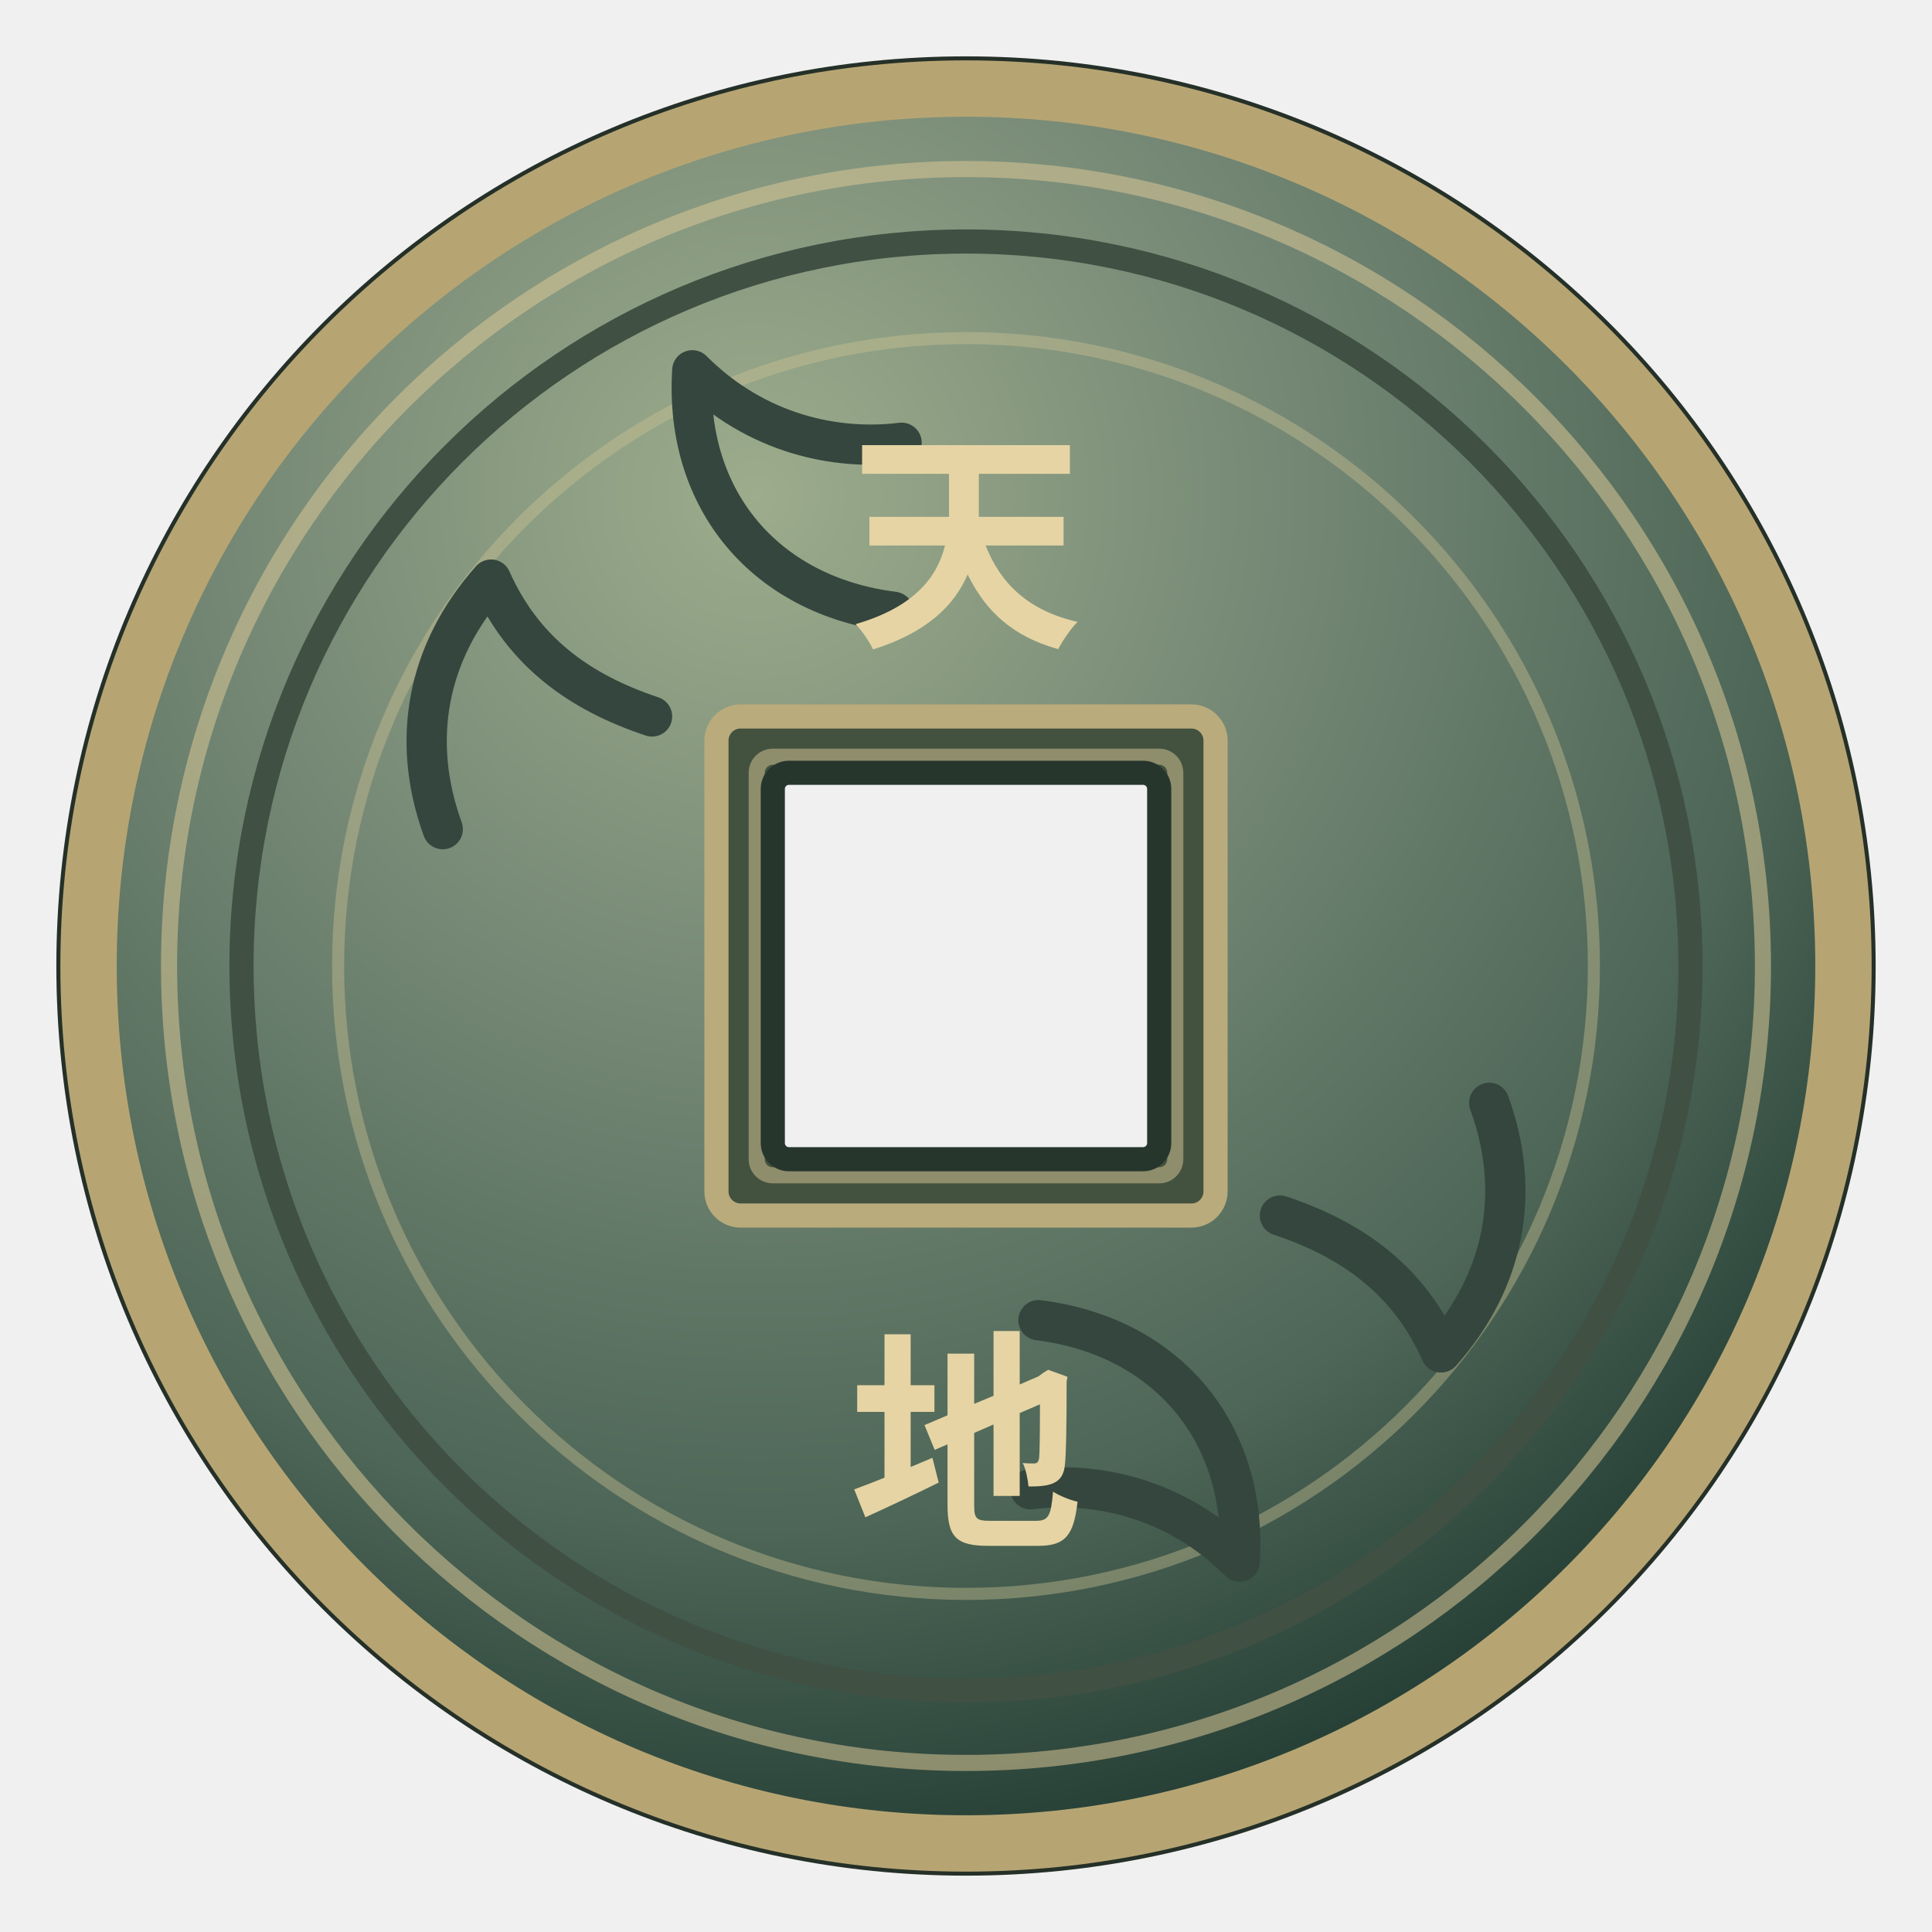
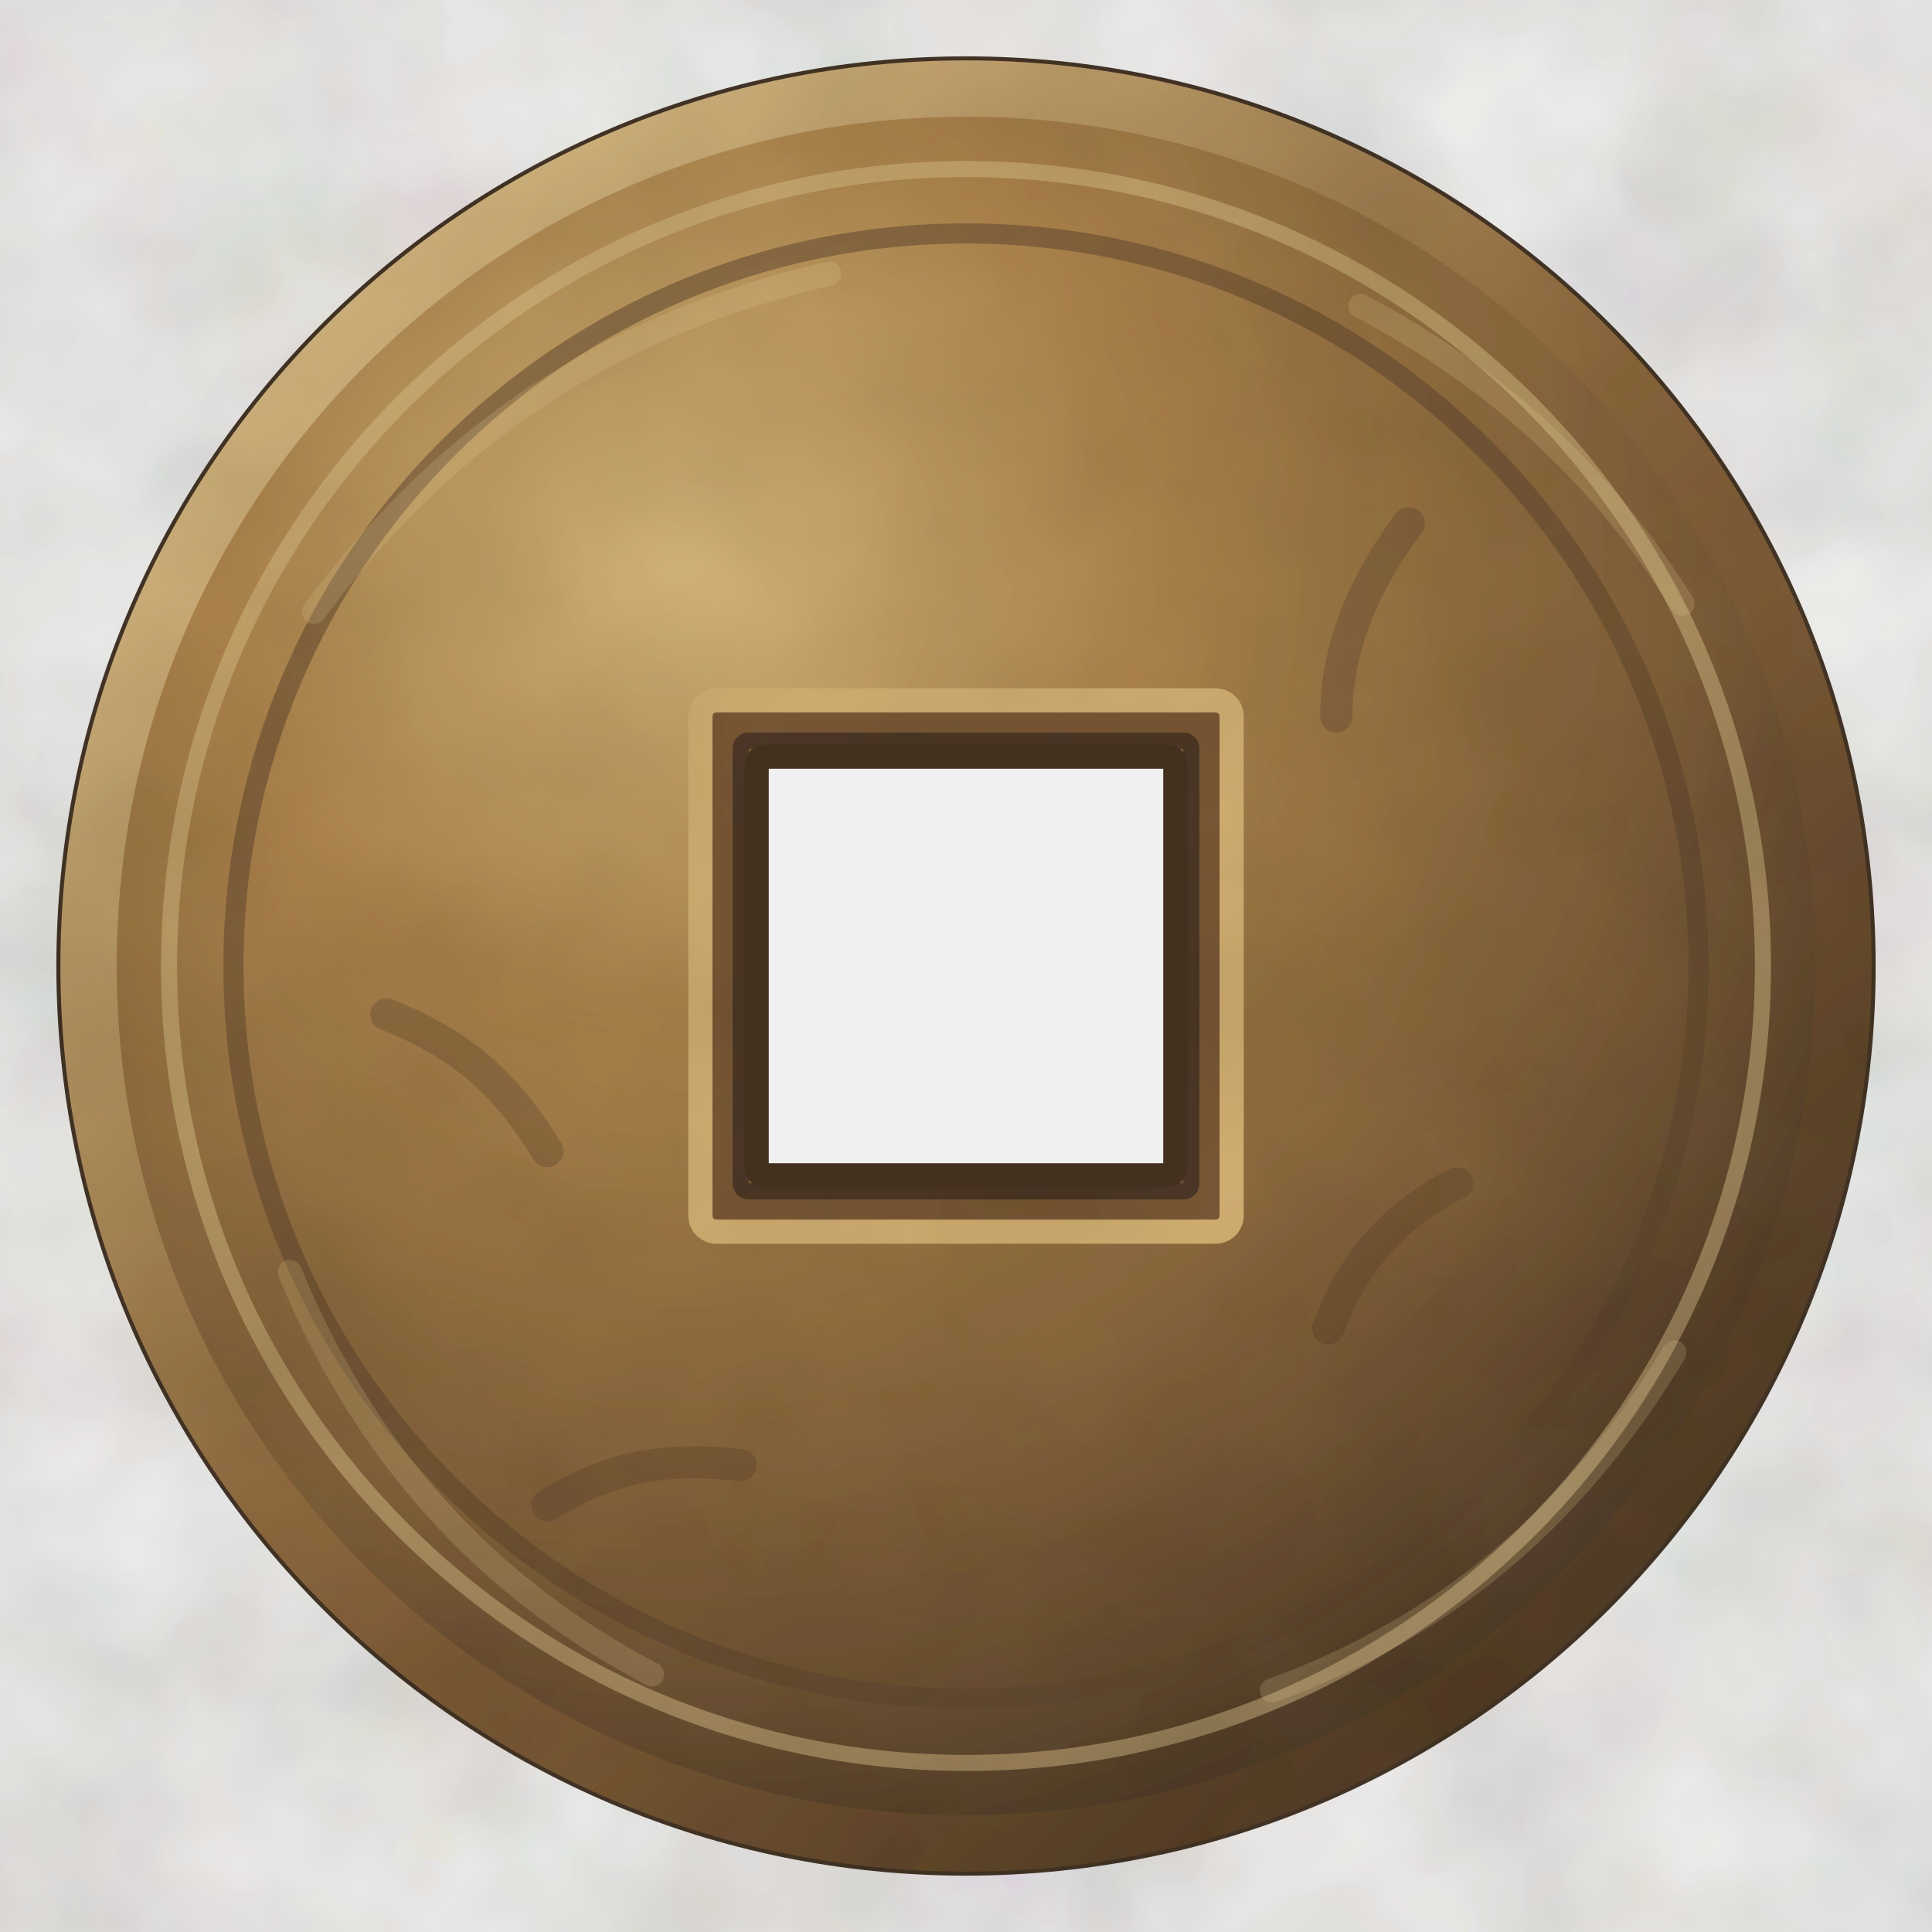
<svg xmlns="http://www.w3.org/2000/svg" viewBox="0 0 240 240" role="img" aria-labelledby="title">
  <defs>
-     <radialGradient id="metal" cx="38%" cy="23%" r="80%">
-       <stop offset="0" stop-color="#9cac8c" />
-       <stop offset=".38" stop-color="#758875" />
-       <stop offset=".74" stop-color="#4d6657" />
-       <stop offset="1" stop-color="#243d34" />
+     <radialGradient id="bronze" cx="34%" cy="27%" r="78%">
+       <stop offset="0" stop-color="#d4b57a" />
+       <stop offset=".34" stop-color="#ad844d" />
+       <stop offset=".72" stop-color="#806039" />
+       <stop offset="1" stop-color="#4c3927" />
    </radialGradient>
+     <linearGradient id="rim" x1=".1" y1=".05" x2=".9" y2=".95">
+       <stop stop-color="#dfc38b" />
+       <stop offset=".48" stop-color="#8e693e" />
+       <stop offset="1" stop-color="#493522" />
+     </linearGradient>
+     <filter id="cast" x="-8%" y="-8%" width="116%" height="116%">
+       <feTurbulence type="fractalNoise" baseFrequency=".045" numOctaves="3" seed="12" result="noise" />
+       <feColorMatrix in="noise" type="matrix" values=".25 0 0 0 0  0 .19 0 0 0  0 0 .11 0 0  0 0 0 .22 0" result="grain" />
+       <feBlend in="SourceGraphic" in2="grain" mode="multiply" />
+     </filter>
    <mask id="cut">
      <rect width="240" height="240" fill="white" />
-       <rect x="96" y="96" width="48" height="48" rx="2" fill="black" />
+       <rect x="94" y="94" width="52" height="52" rx="1" fill="black" />
    </mask>
  </defs>
-   <g mask="url(#cut)">
-     <circle cx="120" cy="120" r="113" fill="#253028" />
-     <circle cx="120" cy="120" r="109" fill="url(#metal)" stroke="#b6a573" stroke-width="7" />
-     <circle cx="120" cy="120" r="99" fill="none" stroke="#d9c795" stroke-opacity=".55" stroke-width="2" />
-     <circle cx="120" cy="120" r="90" fill="none" stroke="#405043" stroke-width="3" />
-     <circle cx="120" cy="120" r="78" fill="none" stroke="#d0c393" stroke-opacity=".4" stroke-width="1.5" />
-     <rect x="89" y="89" width="62" height="62" rx="3" fill="#43513f" stroke="#b9ab7c" stroke-width="3" />
-     <rect x="94" y="94" width="52" height="52" rx="2" fill="none" stroke="#ead7a2" stroke-opacity=".45" stroke-width="2" />
-     <g fill="none" stroke="#34463d" stroke-linecap="round" stroke-linejoin="round" stroke-width="5">
-       <path d="M111 76c-16-2-26-14-25-30 8 8 18 10 26 9" />
-       <path d="M129 164c16 2 26 14 25 30-8-8-18-10-26-9" />
-       <path d="M55 103c-4-11-2-22 6-31 4 9 11 14 20 17" />
-       <path d="M185 137c4 11 2 22-6 31-4-9-11-14-20-17" />
-     </g>
-     <g fill="#e6d4a4" font-family="Songti SC, STSong, SimSun, serif" font-size="29" font-weight="700" text-anchor="middle">
-       <text x="120" y="78">天</text>
-       <text x="120" y="190">地</text>
-     </g>
+   <g mask="url(#cut)" filter="url(#cast)">
+     <circle cx="120" cy="120" r="113" fill="#443426" />
+     <circle cx="120" cy="120" r="109" fill="url(#bronze)" stroke="url(#rim)" stroke-width="7" />
+     <circle cx="120" cy="120" r="99" fill="none" stroke="#dfc68f" stroke-opacity=".45" stroke-width="2" />
+     <circle cx="120" cy="120" r="91" fill="none" stroke="#5d452c" stroke-opacity=".5" stroke-width="2.5" />
+     <path d="M39 76c17-23 38-36 64-42M169 38c17 9 30 21 40 37M36 158c9 22 24 39 45 50M158 210c22-8 38-22 50-42" fill="none" stroke="#ecd39b" stroke-linecap="round" stroke-opacity=".2" stroke-width="3" />
+     <path d="M48 126c10 4 15 9 20 17M175 65c-6 8-9 16-9 24M68 187c8-5 15-6 24-5M181 147c-8 4-13 10-16 18" fill="none" stroke="#4f3924" stroke-linecap="round" stroke-opacity=".28" stroke-width="4" />
+     <rect x="87" y="87" width="66" height="66" rx="2" fill="#795936" stroke="#d2af72" stroke-width="3" />
+     <rect x="92" y="92" width="56" height="56" rx="1" fill="none" stroke="#4d3825" stroke-width="2" />
  </g>
-   <rect x="96" y="96" width="48" height="48" rx="2" fill="none" stroke="#27362d" stroke-width="3" />
+   <rect x="94" y="94" width="52" height="52" rx="1" fill="none" stroke="#44301f" stroke-width="3" />
</svg>
